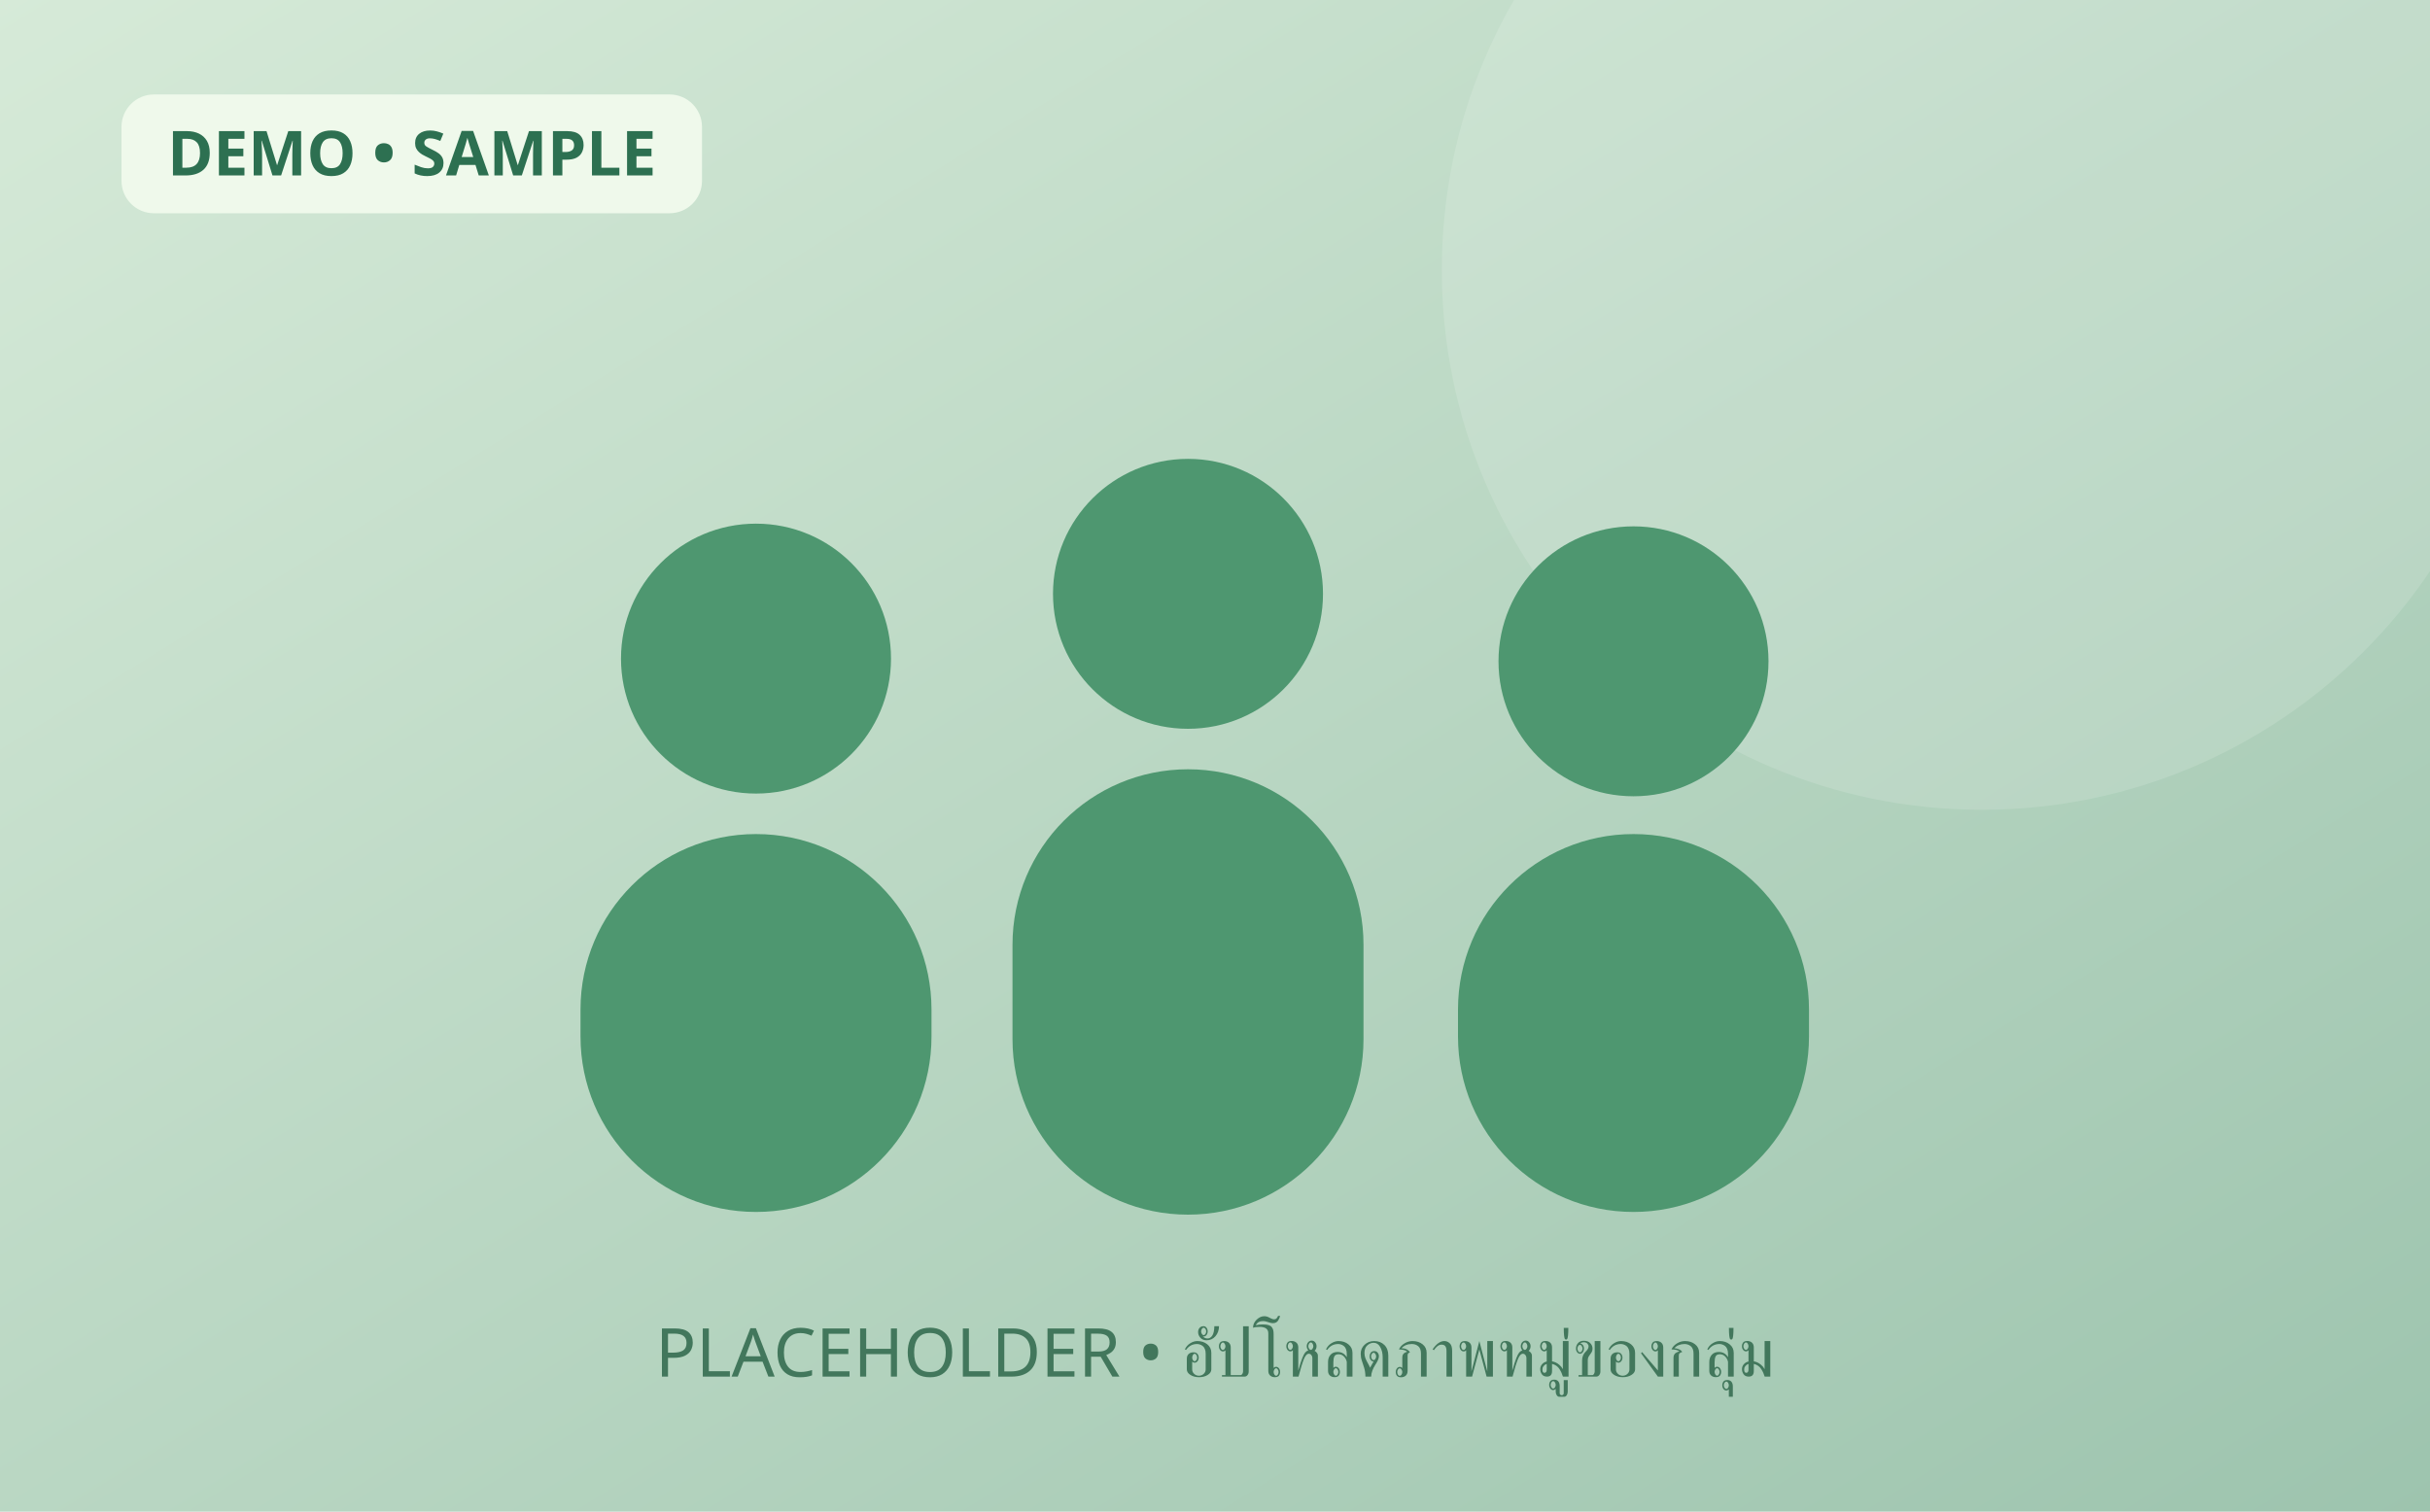
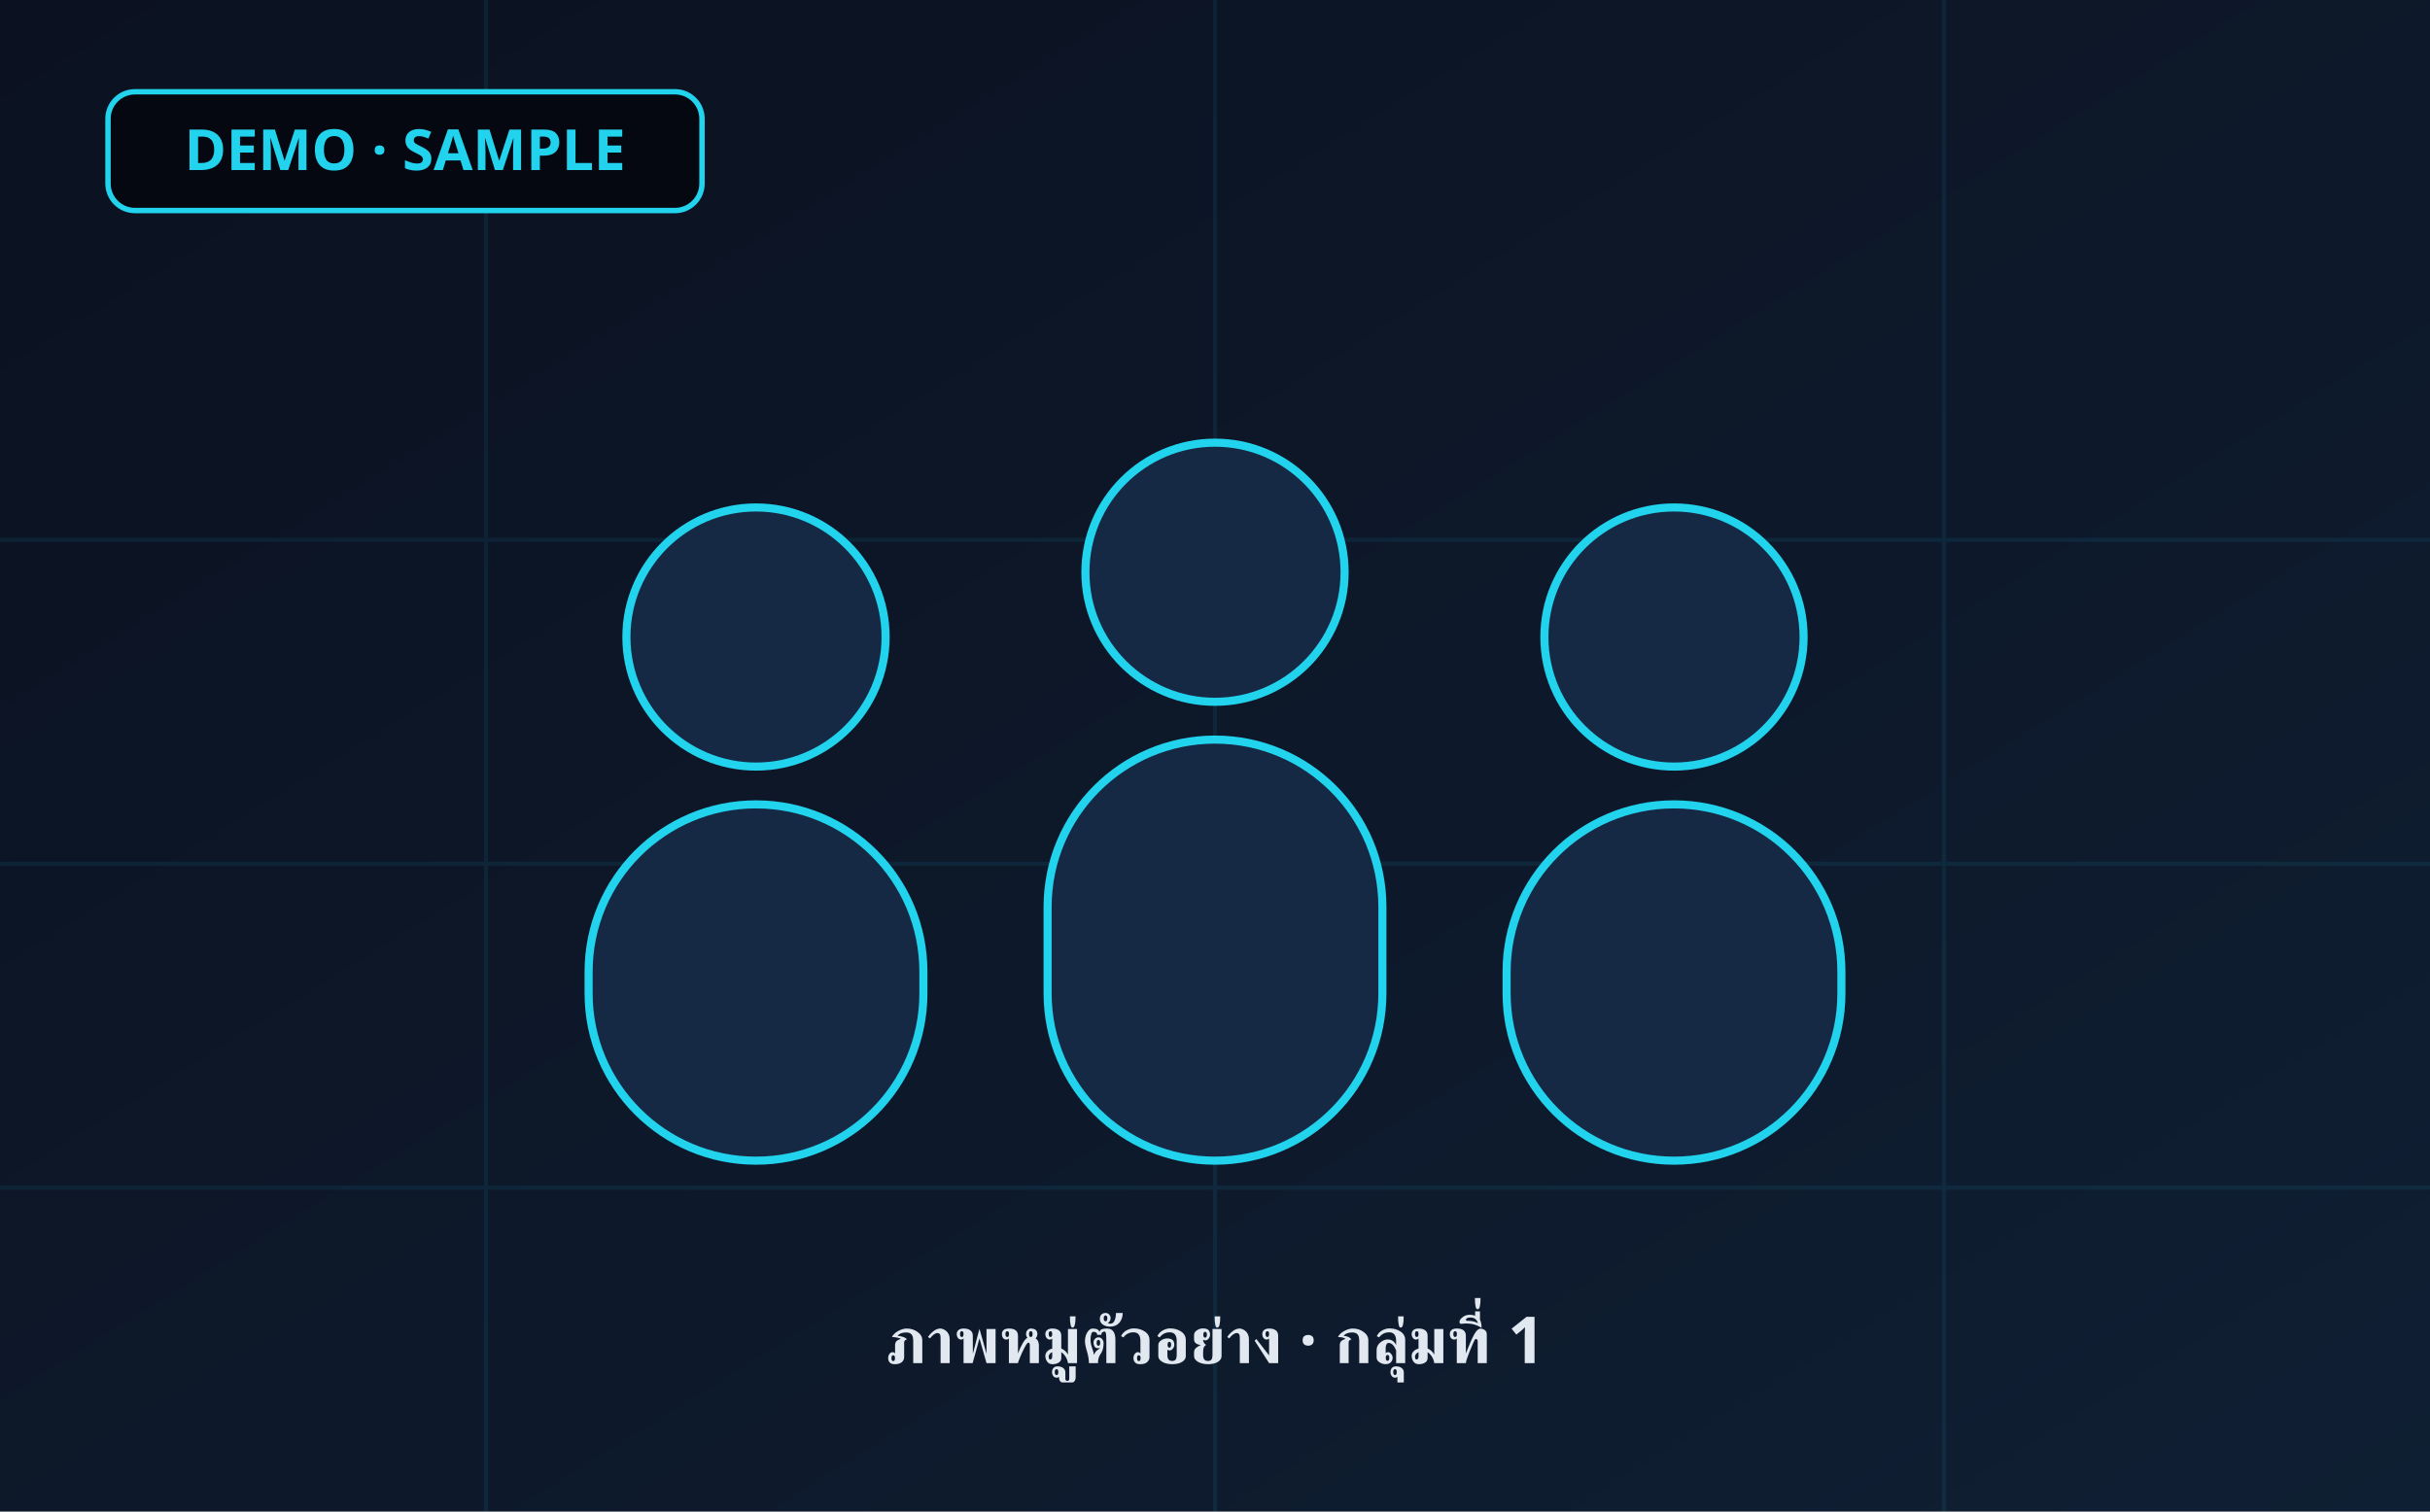
<svg xmlns="http://www.w3.org/2000/svg" viewBox="0 0 900 560">
  <defs>
-     <linearGradient id="a" x2="1" y2="1">
-       <stop stop-color="#d6ead8" />
-       <stop offset="1" stop-color="#9dc4ae" />
+     <linearGradient id="a" x1="0" y1="0" x2="1" y2="1">
+       <stop offset="0" stop-color="#0B1120" />
+       <stop offset="1" stop-color="#0F1F33" />
    </linearGradient>
  </defs>
  <rect width="900" height="560" fill="url(#a)" />
-   <circle cx="734" cy="100" r="200" fill="#fff" opacity=".14" />
-   <g fill="#4e9770">
-     <circle cx="280" cy="244" r="50" />
-     <circle cx="440" cy="220" r="50" />
-     <circle cx="605" cy="245" r="50" />
-     <rect x="215" y="309" width="130" height="140" rx="65" />
-     <rect x="375" y="285" width="130" height="165" rx="65" />
-     <rect x="540" y="309" width="130" height="140" rx="65" />
+   <path d="M0 440H900M0 320H900M0 200H900M180 0V560M450 0V560M720 0V560" stroke="#22D3EE" stroke-opacity=".08" stroke-width="1.5" />
+   <g fill="#162944" stroke="#22D3EE" stroke-width="3">
+     <circle cx="280" cy="236" r="48" />
+     <circle cx="450" cy="212" r="48" />
+     <circle cx="620" cy="236" r="48" />
+     <rect x="218" y="298" width="124" height="132" rx="62" />
+     <rect x="388" y="274" width="124" height="156" rx="62" />
+     <rect x="558" y="298" width="124" height="132" rx="62" />
  </g>
-   <rect x="45" y="35" width="215" height="44" rx="12" fill="#eff9eb" />
-   <text x="62" y="65" font-size="23" font-family="sans-serif" fill="#2d7051" font-weight="bold">DEMO • SAMPLE</text>
-   <text x="450" y="510" text-anchor="middle" font-size="25" font-family="sans-serif" fill="#42775c">PLACEHOLDER • อัปโหลดภาพหมู่ของกลุ่ม</text>
+   <rect x="40" y="34" width="220" height="44" rx="10" fill="#050811" stroke="#22D3EE" stroke-width="2" />
+   <text x="150" y="63" text-anchor="middle" font-size="21" font-family="sans-serif" fill="#22D3EE" font-weight="bold">DEMO · SAMPLE</text>
+   <text x="450" y="505" text-anchor="middle" font-size="24" font-family="sans-serif" fill="#E2E8F0" font-weight="bold">ภาพหมู่ตัวอย่าง · กลุ่มที่ 1</text>
</svg>
